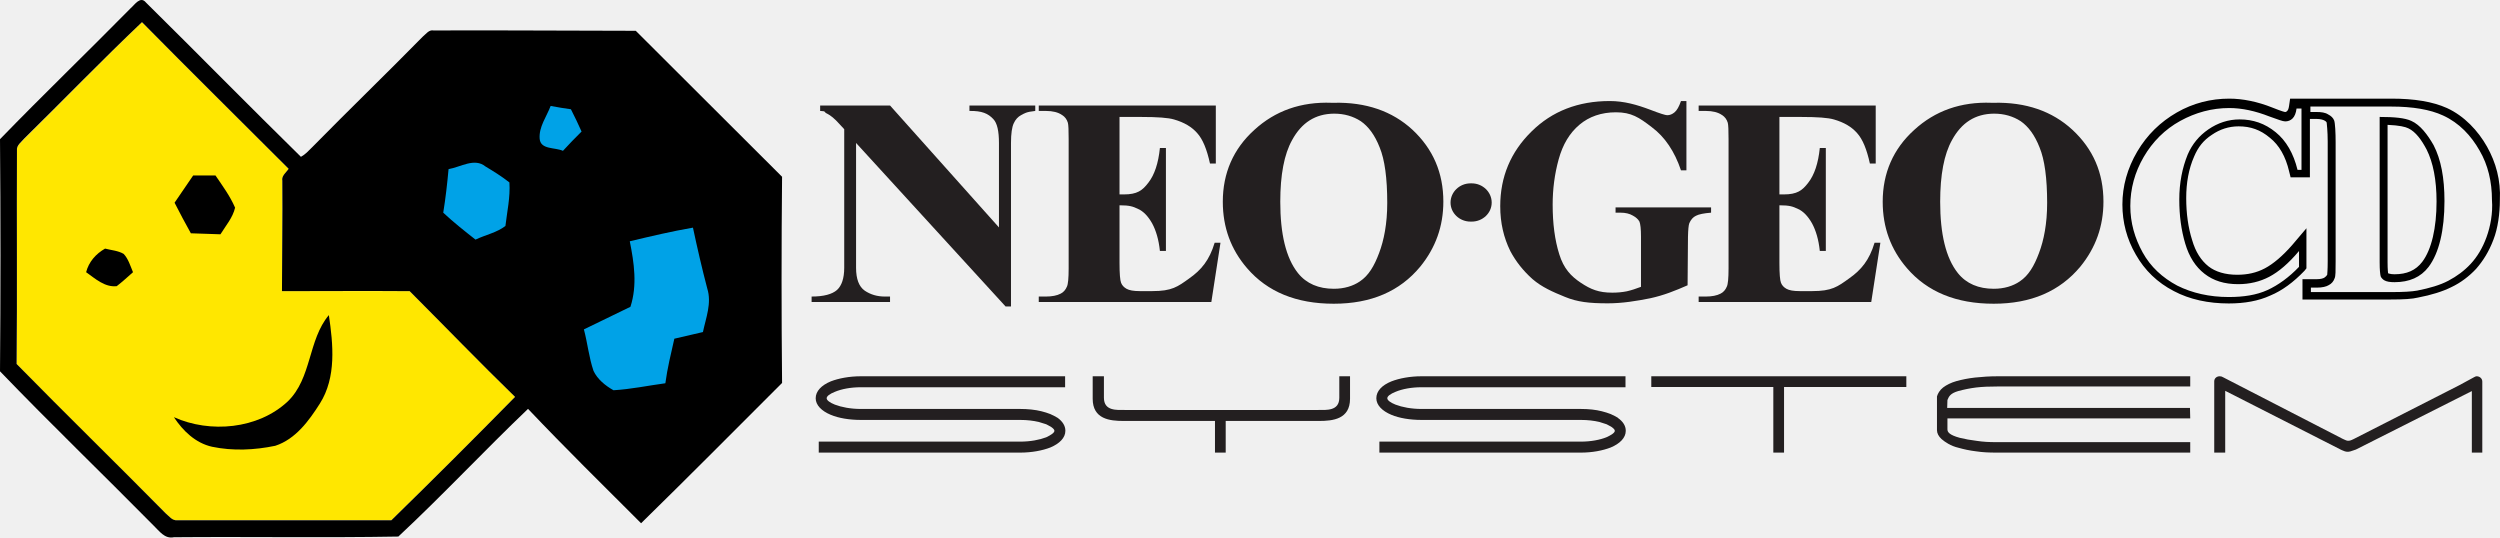
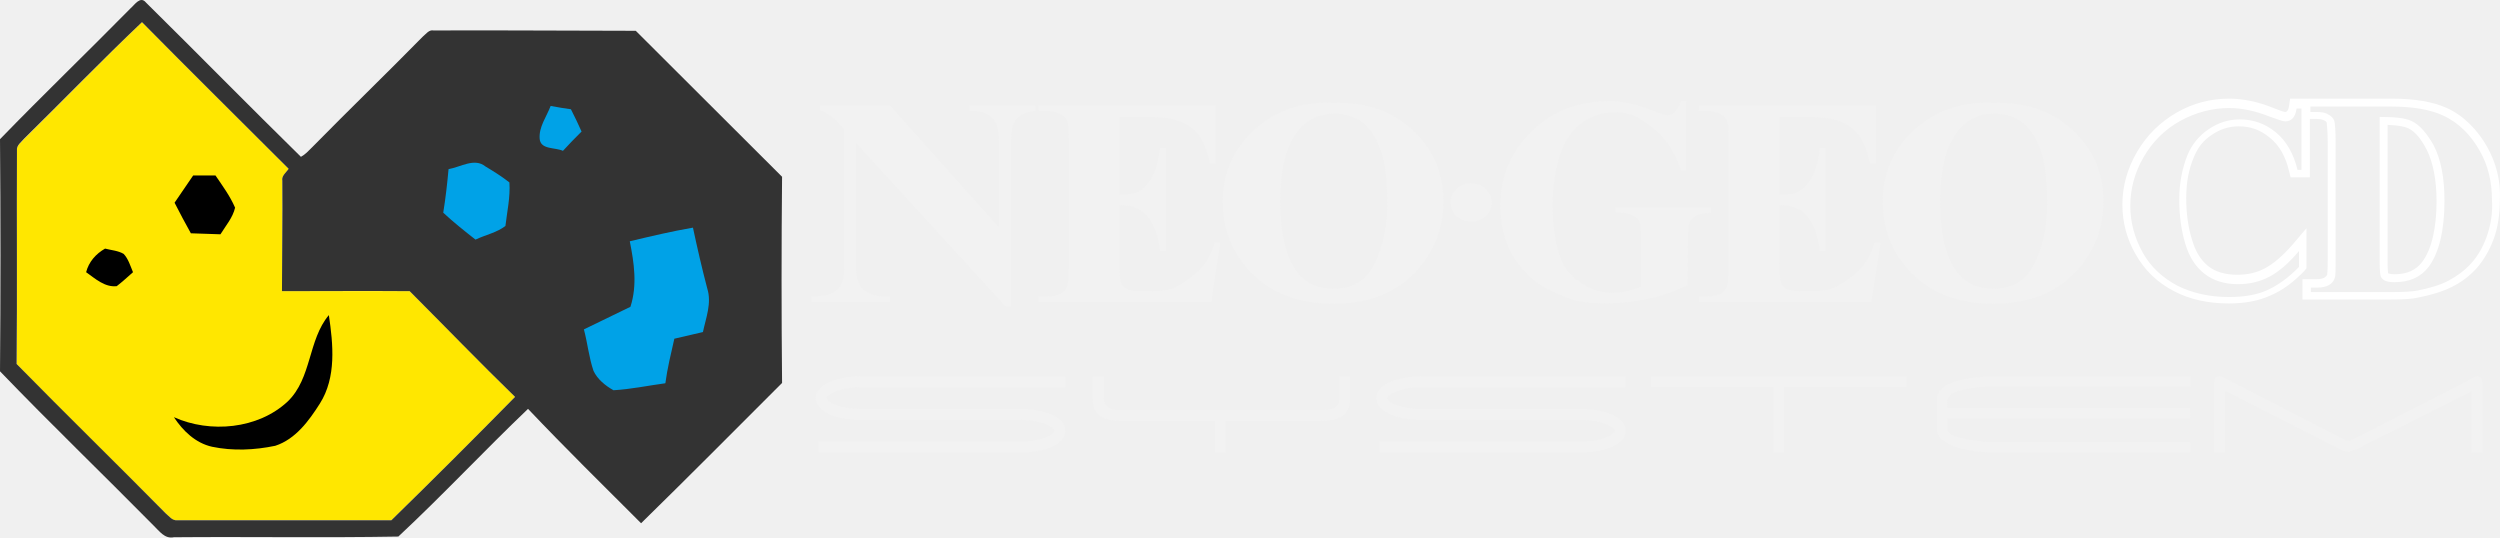
<svg xmlns="http://www.w3.org/2000/svg" height="681.311" viewBox="0 0 3168.78 681.311" width="3168.78">
  <clipPath id="a">
    <path d="m0 618.062h1949.984v-618.062h-1949.984z" />
  </clipPath>
-   <g transform="matrix(1.25 0 0 -1.25 267.2957 717.4956)">
-     <g clip-path="url(#a)" fill="#231f20">
-       <path d="m0 0h-.394z" transform="translate(1372.384 146.5197)" />
-       <path d="m0 0v-70.281h-5.512c-6.497 19.293-16.34 33.861-29.527 43.702-12.996 10.042-20.871 15.161-36.423 15.161-14.765 0-27.167-4.331-37.01-12.599-10.043-8.468-16.931-20.081-21.065-35.042-4.134-14.962-6.1-30.317-6.1-46.067 0-19.095 2.166-35.829 6.691-50.203 4.528-14.565 11.812-22.24 21.852-28.939 10.04-6.691 18.111-10.037 31.892-10.037 4.921 0 9.843.393 14.764 1.375 5.122 1.184 9.056 2.562 14.369 4.531v50.791c0 7.874-.588 12.993-1.572 15.355-1.182 2.166-3.347 4.331-6.694 6.103-3.349 1.969-7.481 2.953-12.402 2.953h-5.119v5.315h96.858v-5.315c-7.284-.591-12.403-1.578-15.358-3.15-2.953-1.381-5.119-3.937-6.691-7.481-.788-1.968-1.184-6.496-1.378-13.78l-.394-49.216c-12.602-5.513-24.214-10.237-37.995-13.19-13.78-2.756-28.154-5.116-42.916-5.116-18.899 0-30.908 1.375-43.31 6.494-12.597 5.118-23.427 9.843-33.076 18.114-9.45 8.462-16.928 17.909-22.44 28.346-6.694 13.583-10.237 28.545-10.237 45.478 0 29.921 10.631 55.12 31.695 75.788 20.868 20.673 47.444 30.91 79.336 30.91 14.568 0 27.561-3.74 41.145-8.859 9.647-3.74 15.356-5.512 17.127-5.512 2.756 0 5.119.984 7.481 2.953 2.363 1.969 4.528 5.709 6.497 11.418z" transform="translate(1496.212 471.5432)" />
-       <path d="m0 0h-.394v11.022c32.483.787 59.257-8.463 79.73-27.364 20.868-19.487 31.299-43.704 31.299-72.838 0-25.001-7.869-46.853-23.424-65.949-20.671-25.005-49.807-37.601-87.605-37.601v15.158c10.434 0 19.49 2.756 26.38 7.478 8.859 5.906 14.568 15.555 19.49 28.745 4.921 12.993 8.268 29.727 8.268 50.791 0 25.199-2.559 43.901-7.678 56.304-4.921 12.599-11.418 21.261-19.096 26.574-7.874 5.118-16.93 7.68-26.97 7.68m-.394 0c-18.702-.197-32.679-9.059-42.326-26.776-8.071-14.371-12.008-35.433-12.008-62.6 0-32.483 5.709-56.894 17.914-72.25 8.662-10.827 21.065-15.946 36.42-15.946v-15.158h-.197c-37.798 0-67.13 12.006-87.801 36.023-16.34 18.902-24.608 41.344-24.608 67.331 0 29.135 10.63 53.547 31.892 72.837 21.261 19.492 47.444 28.745 78.549 27.561h2.165z" transform="translate(1139.1 458.7479)" />
-       <path d="m0 0v-78.549h4.331c13.584 0 18.899 3.937 25.002 12.009 6.103 7.874 10.04 19.492 11.615 35.042h6.103v-104.339h-6.103c-1.181 11.419-3.937 20.674-7.875 27.955-4.134 7.284-8.859 12.206-14.174 14.568-5.315 2.562-8.662 3.741-18.899 3.741v-58.469c0-11.025.591-17.718 1.575-20.08.984-2.56 2.756-4.528 5.512-6.103s7.087-2.362 13.387-2.362h12.796c19.883 0 25.592 4.331 37.601 12.993 12.009 8.465 20.277 18.308 25.593 36.026h5.906l-9.253-60.041h-175.013v5.509h7.284c6.103 0 11.222.985 14.962 2.953 2.756 1.378 4.922 3.741 6.3 7.087 1.181 2.363 1.772 8.466 1.772 18.506v131.114c0 8.856-.197 14.371-.788 16.534-.984 3.347-2.953 6.103-5.906 7.877-3.937 2.756-9.449 4.132-16.34 4.132h-7.284v5.512h179.541v-58.86h-5.906c-3.15 14.371-7.284 24.608-12.993 30.902-5.512 6.303-13.19 10.831-23.427 13.784-5.906 1.772-16.93 2.559-33.27 2.559z" transform="translate(921.3666 455.3996)" />
-       <path d="m0 0 110.441-123.631v85.639c0 12.006-1.772 20.077-5.709 24.214-5.315 5.707-11.615 8.465-24.214 8.266v5.512h66.737v-5.512c-9.45-.985-11.025-2.559-14.175-4.132-3.346-1.774-5.906-4.53-7.677-8.468-1.772-3.74-2.756-10.431-2.756-19.88v-165.76h-5.513l-151.585 165.76v-126.584c0-11.418 2.953-19.099 8.859-23.23 5.906-3.94 12.599-5.909 20.277-5.909h5.315v-5.509h-79.533v5.509c12.402 0 20.867 2.363 25.789 6.694 4.725 4.331 7.284 11.812 7.284 22.445v140.561l-4.922 5.313c-4.724 5.318-8.859 8.662-12.402 10.436-3.741 1.575-.394 2.557-7.087 2.754v5.512z" transform="translate(688.6728 467.0146)" />
-       <path d="m0 0h-.394v11.022c32.483.787 59.254-8.463 79.728-27.364 21.064-19.487 31.498-43.704 31.498-72.838 0-25.001-7.872-46.853-23.427-65.949-20.868-25.005-50.004-37.601-87.799-37.601v15.158c10.431 0 19.49 2.756 26.377 7.478 8.862 5.906 14.571 15.555 19.49 28.745 4.922 12.993 8.271 29.727 8.271 50.791 0 25.199-2.562 43.901-7.68 56.304-4.922 12.599-11.419 21.261-19.094 26.574-7.874 5.118-16.933 7.68-26.97 7.68m-.394 0c-18.705-.197-32.679-9.059-42.326-26.776-8.074-14.371-12.008-35.433-12.008-62.6 0-32.483 5.709-56.894 17.912-72.25 8.662-10.827 21.064-15.946 36.422-15.946v-15.158h-.199c-37.798 0-67.131 12.006-87.802 36.023-16.337 18.902-24.608 41.344-24.608 67.331 0 29.135 10.631 53.547 31.892 72.837 21.261 19.492 47.444 28.745 78.552 27.561h2.165z" transform="translate(1808.244 458.7479)" />
-       <path d="m0 0v-78.549h4.334c13.583 0 18.899 3.937 25.002 12.009 6.1 7.874 10.037 19.492 11.615 35.042h6.102v-104.339h-6.102c-1.184 11.419-3.938 20.674-7.875 27.955-4.134 7.284-8.859 12.206-14.174 14.568-5.316 2.562-8.665 3.741-18.902 3.741v-58.469c0-11.025.593-17.718 1.578-20.08.984-2.56 2.756-4.528 5.512-6.103s7.087-2.362 13.387-2.362h12.793c19.886 0 25.595 4.331 37.601 12.993 12.012 8.465 20.277 18.308 25.595 36.026h5.906l-9.252-60.041h-175.013v5.509h7.284c6.1 0 11.221.985 14.962 2.953 2.753 1.378 4.919 3.741 6.299 7.087 1.179 2.363 1.772 8.466 1.772 18.506v131.114c0 8.856-.197 14.371-.787 16.534-.985 3.347-2.953 6.103-5.906 7.877-3.94 2.756-9.45 4.132-16.34 4.132h-7.284v5.512h179.541v-58.86h-5.906c-3.153 14.371-7.284 24.608-12.993 30.902-5.513 6.303-13.19 10.831-23.427 13.784-5.909 1.772-16.933 2.559-33.27 2.559z" transform="translate(1590.508 455.3996)" />
-       <path d="m0 0h1.184c11.218 0 20.277-8.856 20.277-19.49 0-10.63-9.059-19.292-20.277-19.292h-1.184c-11.219 0-20.274 8.662-20.274 19.292 0 10.634 9.055 19.49 20.274 19.49" transform="translate(1277.297 388.0716)" />
+   <g fill="#f2f2f2">
+     <g transform="matrix(1.25 0 0 -1.25 267.2957 717.4956)">
+       <g clip-path="url(#a)" fill="#f2f2f2">
+         <path d="m0 0h-.394z" transform="translate(1372.384 146.5197)" />
+         <path d="m0 0v-70.281h-5.512c-6.497 19.293-16.34 33.861-29.527 43.702-12.996 10.042-20.871 15.161-36.423 15.161-14.765 0-27.167-4.331-37.01-12.599-10.043-8.468-16.931-20.081-21.065-35.042-4.134-14.962-6.1-30.317-6.1-46.067 0-19.095 2.166-35.829 6.691-50.203 4.528-14.565 11.812-22.24 21.852-28.939 10.04-6.691 18.111-10.037 31.892-10.037 4.921 0 9.843.393 14.764 1.375 5.122 1.184 9.056 2.562 14.369 4.531v50.791c0 7.874-.588 12.993-1.572 15.355-1.182 2.166-3.347 4.331-6.694 6.103-3.349 1.969-7.481 2.953-12.402 2.953h-5.119v5.315h96.858v-5.315c-7.284-.591-12.403-1.578-15.358-3.15-2.953-1.381-5.119-3.937-6.691-7.481-.788-1.968-1.184-6.496-1.378-13.78l-.394-49.216c-12.602-5.513-24.214-10.237-37.995-13.19-13.78-2.756-28.154-5.116-42.916-5.116-18.899 0-30.908 1.375-43.31 6.494-12.597 5.118-23.427 9.843-33.076 18.114-9.45 8.462-16.928 17.909-22.44 28.346-6.694 13.583-10.237 28.545-10.237 45.478 0 29.921 10.631 55.12 31.695 75.788 20.868 20.673 47.444 30.91 79.336 30.91 14.568 0 27.561-3.74 41.145-8.859 9.647-3.74 15.356-5.512 17.127-5.512 2.756 0 5.119.984 7.481 2.953 2.363 1.969 4.528 5.709 6.497 11.418z" transform="translate(1496.212 471.5432)" />
+         <path d="m0 0h-.394v11.022c32.483.787 59.257-8.463 79.73-27.364 20.868-19.487 31.299-43.704 31.299-72.838 0-25.001-7.869-46.853-23.424-65.949-20.671-25.005-49.807-37.601-87.605-37.601v15.158c10.434 0 19.49 2.756 26.38 7.478 8.859 5.906 14.568 15.555 19.49 28.745 4.921 12.993 8.268 29.727 8.268 50.791 0 25.199-2.559 43.901-7.678 56.304-4.921 12.599-11.418 21.261-19.096 26.574-7.874 5.118-16.93 7.68-26.97 7.68m-.394 0c-18.702-.197-32.679-9.059-42.326-26.776-8.071-14.371-12.008-35.433-12.008-62.6 0-32.483 5.709-56.894 17.914-72.25 8.662-10.827 21.065-15.946 36.42-15.946v-15.158h-.197c-37.798 0-67.13 12.006-87.801 36.023-16.34 18.902-24.608 41.344-24.608 67.331 0 29.135 10.63 53.547 31.892 72.837 21.261 19.492 47.444 28.745 78.549 27.561h2.165z" transform="translate(1139.1 458.7479)" />
+         <path d="m0 0v-78.549h4.331c13.584 0 18.899 3.937 25.002 12.009 6.103 7.874 10.04 19.492 11.615 35.042h6.103v-104.339h-6.103c-1.181 11.419-3.937 20.674-7.875 27.955-4.134 7.284-8.859 12.206-14.174 14.568-5.315 2.562-8.662 3.741-18.899 3.741v-58.469c0-11.025.591-17.718 1.575-20.08.984-2.56 2.756-4.528 5.512-6.103s7.087-2.362 13.387-2.362h12.796c19.883 0 25.592 4.331 37.601 12.993 12.009 8.465 20.277 18.308 25.593 36.026h5.906l-9.253-60.041h-175.013v5.509h7.284c6.103 0 11.222.985 14.962 2.953 2.756 1.378 4.922 3.741 6.3 7.087 1.181 2.363 1.772 8.466 1.772 18.506v131.114c0 8.856-.197 14.371-.788 16.534-.984 3.347-2.953 6.103-5.906 7.877-3.937 2.756-9.449 4.132-16.34 4.132h-7.284v5.512h179.541v-58.86h-5.906c-3.15 14.371-7.284 24.608-12.993 30.902-5.512 6.303-13.19 10.831-23.427 13.784-5.906 1.772-16.93 2.559-33.27 2.559z" transform="translate(921.3666 455.3996)" />
+         <path d="m0 0 110.441-123.631v85.639c0 12.006-1.772 20.077-5.709 24.214-5.315 5.707-11.615 8.465-24.214 8.266v5.512h66.737v-5.512c-9.45-.985-11.025-2.559-14.175-4.132-3.346-1.774-5.906-4.53-7.677-8.468-1.772-3.74-2.756-10.431-2.756-19.88v-165.76h-5.513l-151.585 165.76v-126.584c0-11.418 2.953-19.099 8.859-23.23 5.906-3.94 12.599-5.909 20.277-5.909h5.315v-5.509h-79.533v5.509c12.402 0 20.867 2.363 25.789 6.694 4.725 4.331 7.284 11.812 7.284 22.445v140.561l-4.922 5.313c-4.724 5.318-8.859 8.662-12.402 10.436-3.741 1.575-.394 2.557-7.087 2.754v5.512z" transform="translate(688.6728 467.0146)" />
+         <path d="m0 0h-.394v11.022c32.483.787 59.254-8.463 79.728-27.364 21.064-19.487 31.498-43.704 31.498-72.838 0-25.001-7.872-46.853-23.427-65.949-20.868-25.005-50.004-37.601-87.799-37.601v15.158c10.431 0 19.49 2.756 26.377 7.478 8.862 5.906 14.571 15.555 19.49 28.745 4.922 12.993 8.271 29.727 8.271 50.791 0 25.199-2.562 43.901-7.68 56.304-4.922 12.599-11.419 21.261-19.094 26.574-7.874 5.118-16.933 7.68-26.97 7.68m-.394 0c-18.705-.197-32.679-9.059-42.326-26.776-8.074-14.371-12.008-35.433-12.008-62.6 0-32.483 5.709-56.894 17.912-72.25 8.662-10.827 21.064-15.946 36.422-15.946v-15.158h-.199c-37.798 0-67.131 12.006-87.802 36.023-16.337 18.902-24.608 41.344-24.608 67.331 0 29.135 10.631 53.547 31.892 72.837 21.261 19.492 47.444 28.745 78.552 27.561h2.165z" transform="translate(1808.244 458.7479)" />
+         <path d="m0 0v-78.549h4.334c13.583 0 18.899 3.937 25.002 12.009 6.1 7.874 10.037 19.492 11.615 35.042h6.102v-104.339h-6.102c-1.184 11.419-3.938 20.674-7.875 27.955-4.134 7.284-8.859 12.206-14.174 14.568-5.316 2.562-8.665 3.741-18.902 3.741v-58.469c0-11.025.593-17.718 1.578-20.08.984-2.56 2.756-4.528 5.512-6.103s7.087-2.362 13.387-2.362h12.793c19.886 0 25.595 4.331 37.601 12.993 12.012 8.465 20.277 18.308 25.595 36.026h5.906l-9.252-60.041h-175.013v5.509h7.284c6.1 0 11.221.985 14.962 2.953 2.753 1.378 4.919 3.741 6.299 7.087 1.179 2.363 1.772 8.466 1.772 18.506v131.114c0 8.856-.197 14.371-.787 16.534-.985 3.347-2.953 6.103-5.906 7.877-3.94 2.756-9.45 4.132-16.34 4.132h-7.284v5.512h179.541v-58.86h-5.906c-3.153 14.371-7.284 24.608-12.993 30.902-5.513 6.303-13.19 10.831-23.427 13.784-5.909 1.772-16.933 2.559-33.27 2.559z" transform="translate(1590.508 455.3996)" />
+         <path d="m0 0h1.184c11.218 0 20.277-8.856 20.277-19.49 0-10.63-9.059-19.292-20.277-19.292h-1.184c-11.219 0-20.274 8.662-20.274 19.292 0 10.634 9.055 19.49 20.274 19.49" transform="translate(1277.297 388.0716)" />
+       </g>
+       <path d="m2231.263 451.402c-6.522 3.01-17.057 4.013-32.106 4.013v-147.489c0-7.525.503-12.04 1.005-14.047.503-1.505 2.007-3.01 3.512-4.013 2.509-1.505 6.02-2.007 10.535-2.007 15.051 0 26.589 5.017 34.615 15.552 10.535 14.047 16.053 37.123 16.053 66.721 0 23.578-3.512 42.14-11.037 56.688-6.019 10.535-13.544 20.568-22.575 24.581zm11.037-142.974c-6.522-8.528-15.551-12.542-28.093-12.542-4.515 0-6.019 1.003-6.521 1.003 0 1.003-.503 3.512-.503 11.037v139.462c12.041-.502 18.06-2.007 21.07-3.512 7.525-3.512 13.545-12.04 18.561-21.572 6.522-13.043 10.034-30.601 10.034-52.675 0-26.588-5.016-48.661-14.548-61.203zm65.718 116.887c-9.029 16.053-23.076 31.103-40.634 39.13-14.548 6.522-33.109 9.532-56.186 9.532h-82.774-20.067l-1.005-7.023c-.503-4.013-1.506-5.017-2.007-5.518-.503-.501-1.005-1.003-2.006-1.003-.503 0-3.01.502-13.044 4.515-15.05 6.02-30.099 9.03-43.645 9.03-18.561 0-36.621-4.515-53.176-14.047-16.554-9.532-30.099-22.575-40.133-39.631-10.034-17.056-15.05-35.116-15.05-53.678 0-18.06 4.515-35.116 13.545-50.668 9.029-16.053 22.073-28.595 38.627-37.123 16.054-8.528 35.117-12.542 55.685-12.542 16.053 0 30.099 2.508 42.139 8.027 12.041 5.017 23.579 13.545 34.615 25.083l2.007 2.508v40.635l-14.047-16.555c-10.034-11.538-19.565-19.565-28.093-24.08-8.528-4.515-17.558-6.522-28.093-6.522-12.04 0-22.073 3.01-29.096 8.528-7.525 6.02-13.043 14.548-16.554 26.588-4.014 12.542-6.02 27.09-6.02 42.641s2.509 29.598 8.026 42.14c4.013 9.532 9.532 16.555 18.06 22.073 8.026 5.518 17.057 8.528 27.09 8.528 12.04 0 22.073-3.512 31.604-11.538 9.532-7.525 16.054-19.063 19.566-34.113l1.504-6.02h19.565v59.196h6.521c4.516 0 7.023-1.003 8.027-1.505 2.006-1.003 2.507-2.007 2.507-2.508 0-.502 1.005-8.027 1.005-19.063v-120.901c0-10.033-.503-13.043-.503-14.047-.503-1.003-1.505-2.007-3.009-3.01-1.005-.502-3.01-1.505-8.027-1.505h-14.046v-20.568h89.796c12.542 0 21.572.502 27.592 2.007 13.044 2.508 24.582 6.02 33.611 10.535 9.532 4.515 18.06 11.037 25.083 18.562 7.023 8.027 13.044 17.558 17.558 29.598 4.515 11.538 6.522 26.588 6.522 40.133 1.005 20.066-4.013 38.126-13.044 54.18zm-187.119-23.578h-5.017c-4.013 16.555-11.538 29.598-22.073 38.126-11.037 9.03-23.076 13.043-36.621 13.043-11.538 0-22.073-3.512-31.605-10.033-9.532-6.522-16.554-15.05-21.07-25.585-5.518-13.545-8.528-28.595-8.528-45.651 0-16.555 2.006-31.103 6.02-44.648 4.013-13.545 10.535-23.578 19.564-30.601 9.03-7.023 20.067-10.535 34.112-10.535 11.539 0 22.074 2.508 31.605 7.525 9.532 5.017 19.566 13.545 30.101 26.087v-16.053c-10.034-10.535-21.07-18.561-32.107-23.578-11.036-5.017-24.08-7.023-39.13-7.023-19.565 0-37.123 4.013-52.173 11.538-15.05 8.027-27.089 19.063-35.116 33.611-8.027 14.548-12.542 30.1-12.542 47.156 0 17.558 4.515 34.113 13.545 49.664 9.029 15.552 21.572 28.093 37.123 36.621 15.552 8.528 32.106 13.043 49.665 13.043 13.044 0 26.588-3.01 40.634-8.528 8.529-3.01 13.545-5.017 16.054-5.017 3.009 0 5.518 1.003 7.525 3.01 2.006 2.007 3.512 5.518 4.013 10.033h5.016v-62.206zm186.618-68.226c-4.013-11.037-9.531-20.066-16.053-27.09-6.522-7.023-14.047-12.541-22.576-17.056-8.528-4.515-19.063-7.525-31.604-10.033-5.519-1.003-14.047-1.505-26.086-1.505h-81.771v4.515h6.02c5.518 0 9.531 1.003 12.04 2.508 3.01 1.505 5.016 4.013 6.02 7.023 1.005 2.007 1.005 7.525 1.005 17.056v120.901c0 9.532-.503 19.565-1.506 22.073-1.005 2.508-3.009 4.515-6.019 6.02-3.01 2.007-7.023 2.508-12.041 2.508h-6.019v5.518h81.77c22.073 0 39.631-3.01 52.675-9.03 16.555-7.525 28.595-20.568 37.123-35.618 8.529-14.548 12.542-31.605 12.542-50.166 1.005-13.043-1.506-26.588-5.519-37.625z" fill="#fff" stroke-width=".8" />
    </g>
-     <path d="m2231.263 451.402c-6.522 3.01-17.057 4.013-32.106 4.013v-147.489c0-7.525.503-12.04 1.005-14.047.503-1.505 2.007-3.01 3.512-4.013 2.509-1.505 6.02-2.007 10.535-2.007 15.051 0 26.589 5.017 34.615 15.552 10.535 14.047 16.053 37.123 16.053 66.721 0 23.578-3.512 42.14-11.037 56.688-6.019 10.535-13.544 20.568-22.575 24.581zm11.037-142.974c-6.522-8.528-15.551-12.542-28.093-12.542-4.515 0-6.019 1.003-6.521 1.003 0 1.003-.503 3.512-.503 11.037v139.462c12.041-.502 18.06-2.007 21.07-3.512 7.525-3.512 13.545-12.04 18.561-21.572 6.522-13.043 10.034-30.601 10.034-52.675 0-26.588-5.016-48.661-14.548-61.203zm65.718 116.887c-9.029 16.053-23.076 31.103-40.634 39.13-14.548 6.522-33.109 9.532-56.186 9.532h-82.774-20.067l-1.005-7.023c-.503-4.013-1.506-5.017-2.007-5.518-.503-.501-1.005-1.003-2.006-1.003-.503 0-3.01.502-13.044 4.515-15.05 6.02-30.099 9.03-43.645 9.03-18.561 0-36.621-4.515-53.176-14.047-16.554-9.532-30.099-22.575-40.133-39.631-10.034-17.056-15.05-35.116-15.05-53.678 0-18.06 4.515-35.116 13.545-50.668 9.029-16.053 22.073-28.595 38.627-37.123 16.054-8.528 35.117-12.542 55.685-12.542 16.053 0 30.099 2.508 42.139 8.027 12.041 5.017 23.579 13.545 34.615 25.083l2.007 2.508v40.635l-14.047-16.555c-10.034-11.538-19.565-19.565-28.093-24.08-8.528-4.515-17.558-6.522-28.093-6.522-12.04 0-22.073 3.01-29.096 8.528-7.525 6.02-13.043 14.548-16.554 26.588-4.014 12.542-6.02 27.09-6.02 42.641s2.509 29.598 8.026 42.14c4.013 9.532 9.532 16.555 18.06 22.073 8.026 5.518 17.057 8.528 27.09 8.528 12.04 0 22.073-3.512 31.604-11.538 9.532-7.525 16.054-19.063 19.566-34.113l1.504-6.02h19.565v59.196h6.521c4.516 0 7.023-1.003 8.027-1.505 2.006-1.003 2.507-2.007 2.507-2.508 0-.502 1.005-8.027 1.005-19.063v-120.901c0-10.033-.503-13.043-.503-14.047-.503-1.003-1.505-2.007-3.009-3.01-1.005-.502-3.01-1.505-8.027-1.505h-14.046v-20.568h89.796c12.542 0 21.572.502 27.592 2.007 13.044 2.508 24.582 6.02 33.611 10.535 9.532 4.515 18.06 11.037 25.083 18.562 7.023 8.027 13.044 17.558 17.558 29.598 4.515 11.538 6.522 26.588 6.522 40.133 1.005 20.066-4.013 38.126-13.044 54.18zm-187.119-23.578h-5.017c-4.013 16.555-11.538 29.598-22.073 38.126-11.037 9.03-23.076 13.043-36.621 13.043-11.538 0-22.073-3.512-31.605-10.033-9.532-6.522-16.554-15.05-21.07-25.585-5.518-13.545-8.528-28.595-8.528-45.651 0-16.555 2.006-31.103 6.02-44.648 4.013-13.545 10.535-23.578 19.564-30.601 9.03-7.023 20.067-10.535 34.112-10.535 11.539 0 22.074 2.508 31.605 7.525 9.532 5.017 19.566 13.545 30.101 26.087v-16.053c-10.034-10.535-21.07-18.561-32.107-23.578-11.036-5.017-24.08-7.023-39.13-7.023-19.565 0-37.123 4.013-52.173 11.538-15.05 8.027-27.089 19.063-35.116 33.611-8.027 14.548-12.542 30.1-12.542 47.156 0 17.558 4.515 34.113 13.545 49.664 9.029 15.552 21.572 28.093 37.123 36.621 15.552 8.528 32.106 13.043 49.665 13.043 13.044 0 26.588-3.01 40.634-8.528 8.529-3.01 13.545-5.017 16.054-5.017 3.009 0 5.518 1.003 7.525 3.01 2.006 2.007 3.512 5.518 4.013 10.033h5.016v-62.206zm186.618-68.226c-4.013-11.037-9.531-20.066-16.053-27.09-6.522-7.023-14.047-12.541-22.576-17.056-8.528-4.515-19.063-7.525-31.604-10.033-5.519-1.003-14.047-1.505-26.086-1.505h-81.771v4.515h6.02c5.518 0 9.531 1.003 12.04 2.508 3.01 1.505 5.016 4.013 6.02 7.023 1.005 2.007 1.005 7.525 1.005 17.056v120.901c0 9.532-.503 19.565-1.506 22.073-1.005 2.508-3.009 4.515-6.019 6.02-3.01 2.007-7.023 2.508-12.041 2.508h-6.019v5.518h81.77c22.073 0 39.631-3.01 52.675-9.03 16.555-7.525 28.595-20.568 37.123-35.618 8.529-14.548 12.542-31.605 12.542-50.166 1.005-13.043-1.506-26.588-5.519-37.625z" stroke-width=".8" />
-   </g>
-   <g fill="#231f20">
    <path d="m2776.146 573.684h-245.94c-8.732 0-17.146-.324-25.559-1.617-8.091-.971-15.534-2.589-22.329-4.53-9.708-2.265-16.827-7.119-21.358-10.998-3.883-3.564-5.825-7.448-5.825-11.33v-42.715c.972-3.56 3.56-8.091 7.767-11.326 4.203-3.237 10.032-6.149 16.827-8.091 7.119-1.941 14.886-3.56 23.623-4.53 9.06-.971 18.446-1.617 28.8-1.617h243.994v12.943h-243.994c-10.354 0-19.416.324-27.505 1.295-7.772.97-15.534 2.587-22.653 4.525-9.708 2.916-11.649 6.476-13.591 11.33l-.324 10.027h307.743l.324 13.272h-307.743v13.914c0 3.56 2.589 7.119 15.529 10.68 6.477 1.622 13.596 2.913 21.685 3.888 8.086 1.29 16.181 1.614 24.27 1.614h246.259z" />
    <path d="m2416.306 490.519h-155.004v83.165h-13.595v-83.165h-154.68v-13.591h323.28z" />
    <path d="m1643.223 533.559h-89.636v40.126h-13.592v-40.126h-115.848c-17.475 0-39.151-2.27-39.151-28.158v-28.477h14.233v27.186c0 17.151 16.503 15.529 27.183 15.529h215.84 27.831c11.002 0 27.505 1.622 27.505-15.529v-27.186h13.591v28.477c0 25.888-21.68 28.158-39.154 28.158z" />
    <path d="m1350.042 490.84h-258.88c-12.943 0-24.593 2.27-33.007 5.829-6.472 2.589-10.354 5.502-10.354 8.091 0 2.589 3.883 5.497 10.354 8.086 8.414 3.24 20.064 5.505 33.007 5.505h112.289 89.638c9.708 0 19.092.967 26.859 2.908 4.206.971 7.765 2.265 11.326 3.565 3.559 1.613 6.795 3.235 9.384 4.852 6.148 4.527 9.708 10.032 9.708 16.176v.329c0 8.737-7.443 16.175-19.092 21.029-10.032 3.883-23.623 6.476-38.185 6.476h-255.32v-13.919h255.32c12.943 0 24.594-2.265 33.007-5.497 6.148-2.913 10.356-5.829 10.356-8.089v-.329c0-1.29-1.619-2.908-3.884-4.53-1.941-1.295-4.206-2.26-6.471-3.56-2.913-.967-5.825-1.936-9.384-2.908-6.795-1.617-14.886-2.589-23.622-2.589h-89.638-112.289c-14.562 0-28.153-2.265-38.185-6.476-11.649-4.849-19.092-12.292-19.092-21.029 0-9.065 7.443-16.503 19.092-21.357 10.032-3.888 23.623-6.476 38.185-6.476h258.88z" />
    <path d="m2060.341 490.84h-258.551c-12.945 0-24.594 2.27-33.007 5.829-6.471 2.589-10.356 5.502-10.356 8.091 0 2.589 3.884 5.497 10.356 8.086 8.413 3.24 20.062 5.505 33.007 5.505h112.289 89.633c9.711 0 19.097.967 26.539 2.908 4.203.971 7.767 2.265 11.322 3.565 3.564 1.613 6.795 3.235 9.389 4.852h-.324c6.471 4.527 10.027 10.032 10.027 16.176v.329c0 8.737-7.443 16.175-19.093 21.029-10.027 3.883-23.295 6.476-37.861 6.476h-255.317v-13.919h255.317c12.948 0 24.273-2.265 32.364-5.497 6.466-2.913 10.678-5.829 10.678-8.089v-.329c0-1.29-1.617-2.908-3.883-4.53-1.941-1.295-4.206-2.26-6.471-3.56-2.913-.967-5.826-1.936-9.06-2.908-6.797-1.617-14.886-2.589-23.628-2.589h-89.633-112.289c-14.562 0-28.153-2.265-38.185-6.476-11.649-4.849-19.092-12.292-19.092-21.029 0-9.065 7.119-16.503 19.092-21.357 10.032-3.888 23.623-6.476 38.185-6.476h258.551z" />
    <path d="m3139.226 476.926c3.56 0 7.119 2.589 7.119 6.795v89.96h-13.267v-77.987l-146.915 74.104-1.941.653c-8.091 3.23-10.356 2.587-16.184 0l-1.938-.976-145.623-74.099v78.307h-13.915v-90.286c0-4.206 3.559-6.472 6.795-6.472 1.946 0 2.911.324 4.535 1.294l151.439 77.993c5.826 2.587 6.8 3.878 13.919.322l133.965-68.279 19.097-10.356c.971-.651 2.262-.975 2.913-.975" />
  </g>
  <path d="m65.4 45.3c11.8-11.6 23.3-23.5 35.2-34.9 14.6 14.8 29.4 29.4 44.1 44.1-.7 1.2-2.2 2.1-1.9 3.6.1 11.1-.1 22.2-.1 33.2h38.4c10.6 10.5 21 21.3 31.7 31.8-12.3 12.5-24.7 24.9-37.2 37.1-21.4-.1-42.8 0-64.3 0-1.6.3-2.5-1.2-3.6-2.1-14.9-15-30.1-29.7-44.8-44.9.3-21.4 0-42.8.1-64.2-.2-1.6 1.5-2.6 2.4-3.7z" fill="#ffe700" transform="matrix(4.214652 0 0 4.214652 -244.0283 -15.75418)" />
  <g transform="matrix(4.214652 0 0 4.214652 -244.4498 -15.75418)">
-     <path d="m97.3 6.2c1.2-1 2.9-3.8 4.6-1.7 15.6 15.4 30.9 31 46.6 46.4 1.3-.7 2.3-1.8 3.4-2.9 11-11.2 22.2-22 33.2-33.2 1-.8 1.9-2.2 3.3-1.9 20.3-.1 40.6.1 60.8.1 14.7 14.6 29.3 29.3 44 43.9-.2 20.7-.2 41.3 0 62-14.1 14.1-28.2 28.3-42.4 42.2-11.4-11.4-22.9-22.7-34-34.4-13.2 12.6-25.7 26-39 38.4-22.5.4-45 0-67.5.2-2.8.6-4.4-1.9-6.2-3.6-15.3-15.5-31-30.6-46.1-46.3.2-23.3.2-46.5 0-69.8 12.9-13.3 26.3-26.2 39.3-39.4zm-31.9 39.1c-.9 1.1-2.5 2.1-2.3 3.7-.1 21.4.1 42.8-.1 64.2 14.8 15.1 29.9 29.8 44.8 44.9 1.1.9 2 2.3 3.6 2.1h64.3c12.5-12.2 24.9-24.6 37.2-37.1-10.7-10.4-21.1-21.2-31.7-31.8-12.8-.1-25.6 0-38.4 0 0-11.1.2-22.1.1-33.2-.3-1.5 1.2-2.5 1.9-3.6-14.7-14.7-29.5-29.3-44.1-44.1-12 11.4-23.5 23.3-35.3 34.9z" />
+     <path d="m97.3 6.2c1.2-1 2.9-3.8 4.6-1.7 15.6 15.4 30.9 31 46.6 46.4 1.3-.7 2.3-1.8 3.4-2.9 11-11.2 22.2-22 33.2-33.2 1-.8 1.9-2.2 3.3-1.9 20.3-.1 40.6.1 60.8.1 14.7 14.6 29.3 29.3 44 43.9-.2 20.7-.2 41.3 0 62-14.1 14.1-28.2 28.3-42.4 42.2-11.4-11.4-22.9-22.7-34-34.4-13.2 12.6-25.7 26-39 38.4-22.5.4-45 0-67.5.2-2.8.6-4.4-1.9-6.2-3.6-15.3-15.5-31-30.6-46.1-46.3.2-23.3.2-46.5 0-69.8 12.9-13.3 26.3-26.2 39.3-39.4zm-31.9 39.1c-.9 1.1-2.5 2.1-2.3 3.7-.1 21.4.1 42.8-.1 64.2 14.8 15.1 29.9 29.8 44.8 44.9 1.1.9 2 2.3 3.6 2.1h64.3c12.5-12.2 24.9-24.6 37.2-37.1-10.7-10.4-21.1-21.2-31.7-31.8-12.8-.1-25.6 0-38.4 0 0-11.1.2-22.1.1-33.2-.3-1.5 1.2-2.5 1.9-3.6-14.7-14.7-29.5-29.3-44.1-44.1-12 11.4-23.5 23.3-35.3 34.9z" fill="#333" />
    <path d="m110.5 64.7c1.9-2.7 3.7-5.5 5.6-8.2h6.7c2.1 3.1 4.4 6.2 5.9 9.7-.7 3-2.8 5.4-4.4 8-3-.1-6-.2-8.9-.3-1.7-3-3.3-6.1-4.9-9.2z" />
    <path d="m83.9 85.6c.8-3.1 2.9-5.5 5.7-7.1 1.9.5 3.9.6 5.6 1.6 1.4 1.5 2 3.6 2.8 5.5-1.6 1.4-3.2 2.9-4.9 4.2-3.6.4-6.5-2.3-9.2-4.2z" />
    <path d="m144.5 124.5c7.3-7 6.1-18.5 12.4-26 1.3 8.8 2.3 18.7-2.7 26.6-3.3 5.2-7.3 10.7-13.4 12.7-6.2 1.3-12.8 1.6-19 .3-5-1.1-8.8-4.8-11.5-8.9 10.9 4.9 25.3 3.6 34.2-4.7z" />
  </g>
  <g fill="#00a2e7" transform="matrix(4.214652 0 0 4.214652 -244.0283 -15.75418)">
    <path d="m220.2 45.5c-.3-3.6 2.1-6.7 3.3-9.9 2 .4 4.1.7 6.1 1 1.1 2.2 2.2 4.4 3.2 6.7-1.9 1.9-3.8 3.8-5.6 5.8-2.4-1.1-6.7-.3-7-3.6z" />
    <path d="m192.8 54.6c3.6-.6 7.8-3.5 11.1-.8 2.5 1.5 4.9 3 7.2 4.8.3 4.4-.7 8.8-1.2 13.1-2.6 2-6.1 2.7-9 4.1-3.3-2.6-6.6-5.2-9.7-8.1.7-4.3 1.2-8.7 1.6-13.1z" />
    <path d="m247.3 76.3c6.3-1.5 12.6-3 19-4.1 1.3 6.1 2.7 12.2 4.3 18.3 1.4 4.4-.4 8.8-1.3 13.1-2.9.7-5.7 1.3-8.6 2-1 4.4-2.1 8.9-2.7 13.4-5.2.7-10.4 1.8-15.6 2.1-2.5-1.4-4.8-3.3-6-5.8-1.4-4.1-1.8-8.4-2.9-12.5 4.7-2.3 9.3-4.5 14-6.8 2.1-6.5 1.1-13.2-.2-19.7z" />
  </g>
</svg>
